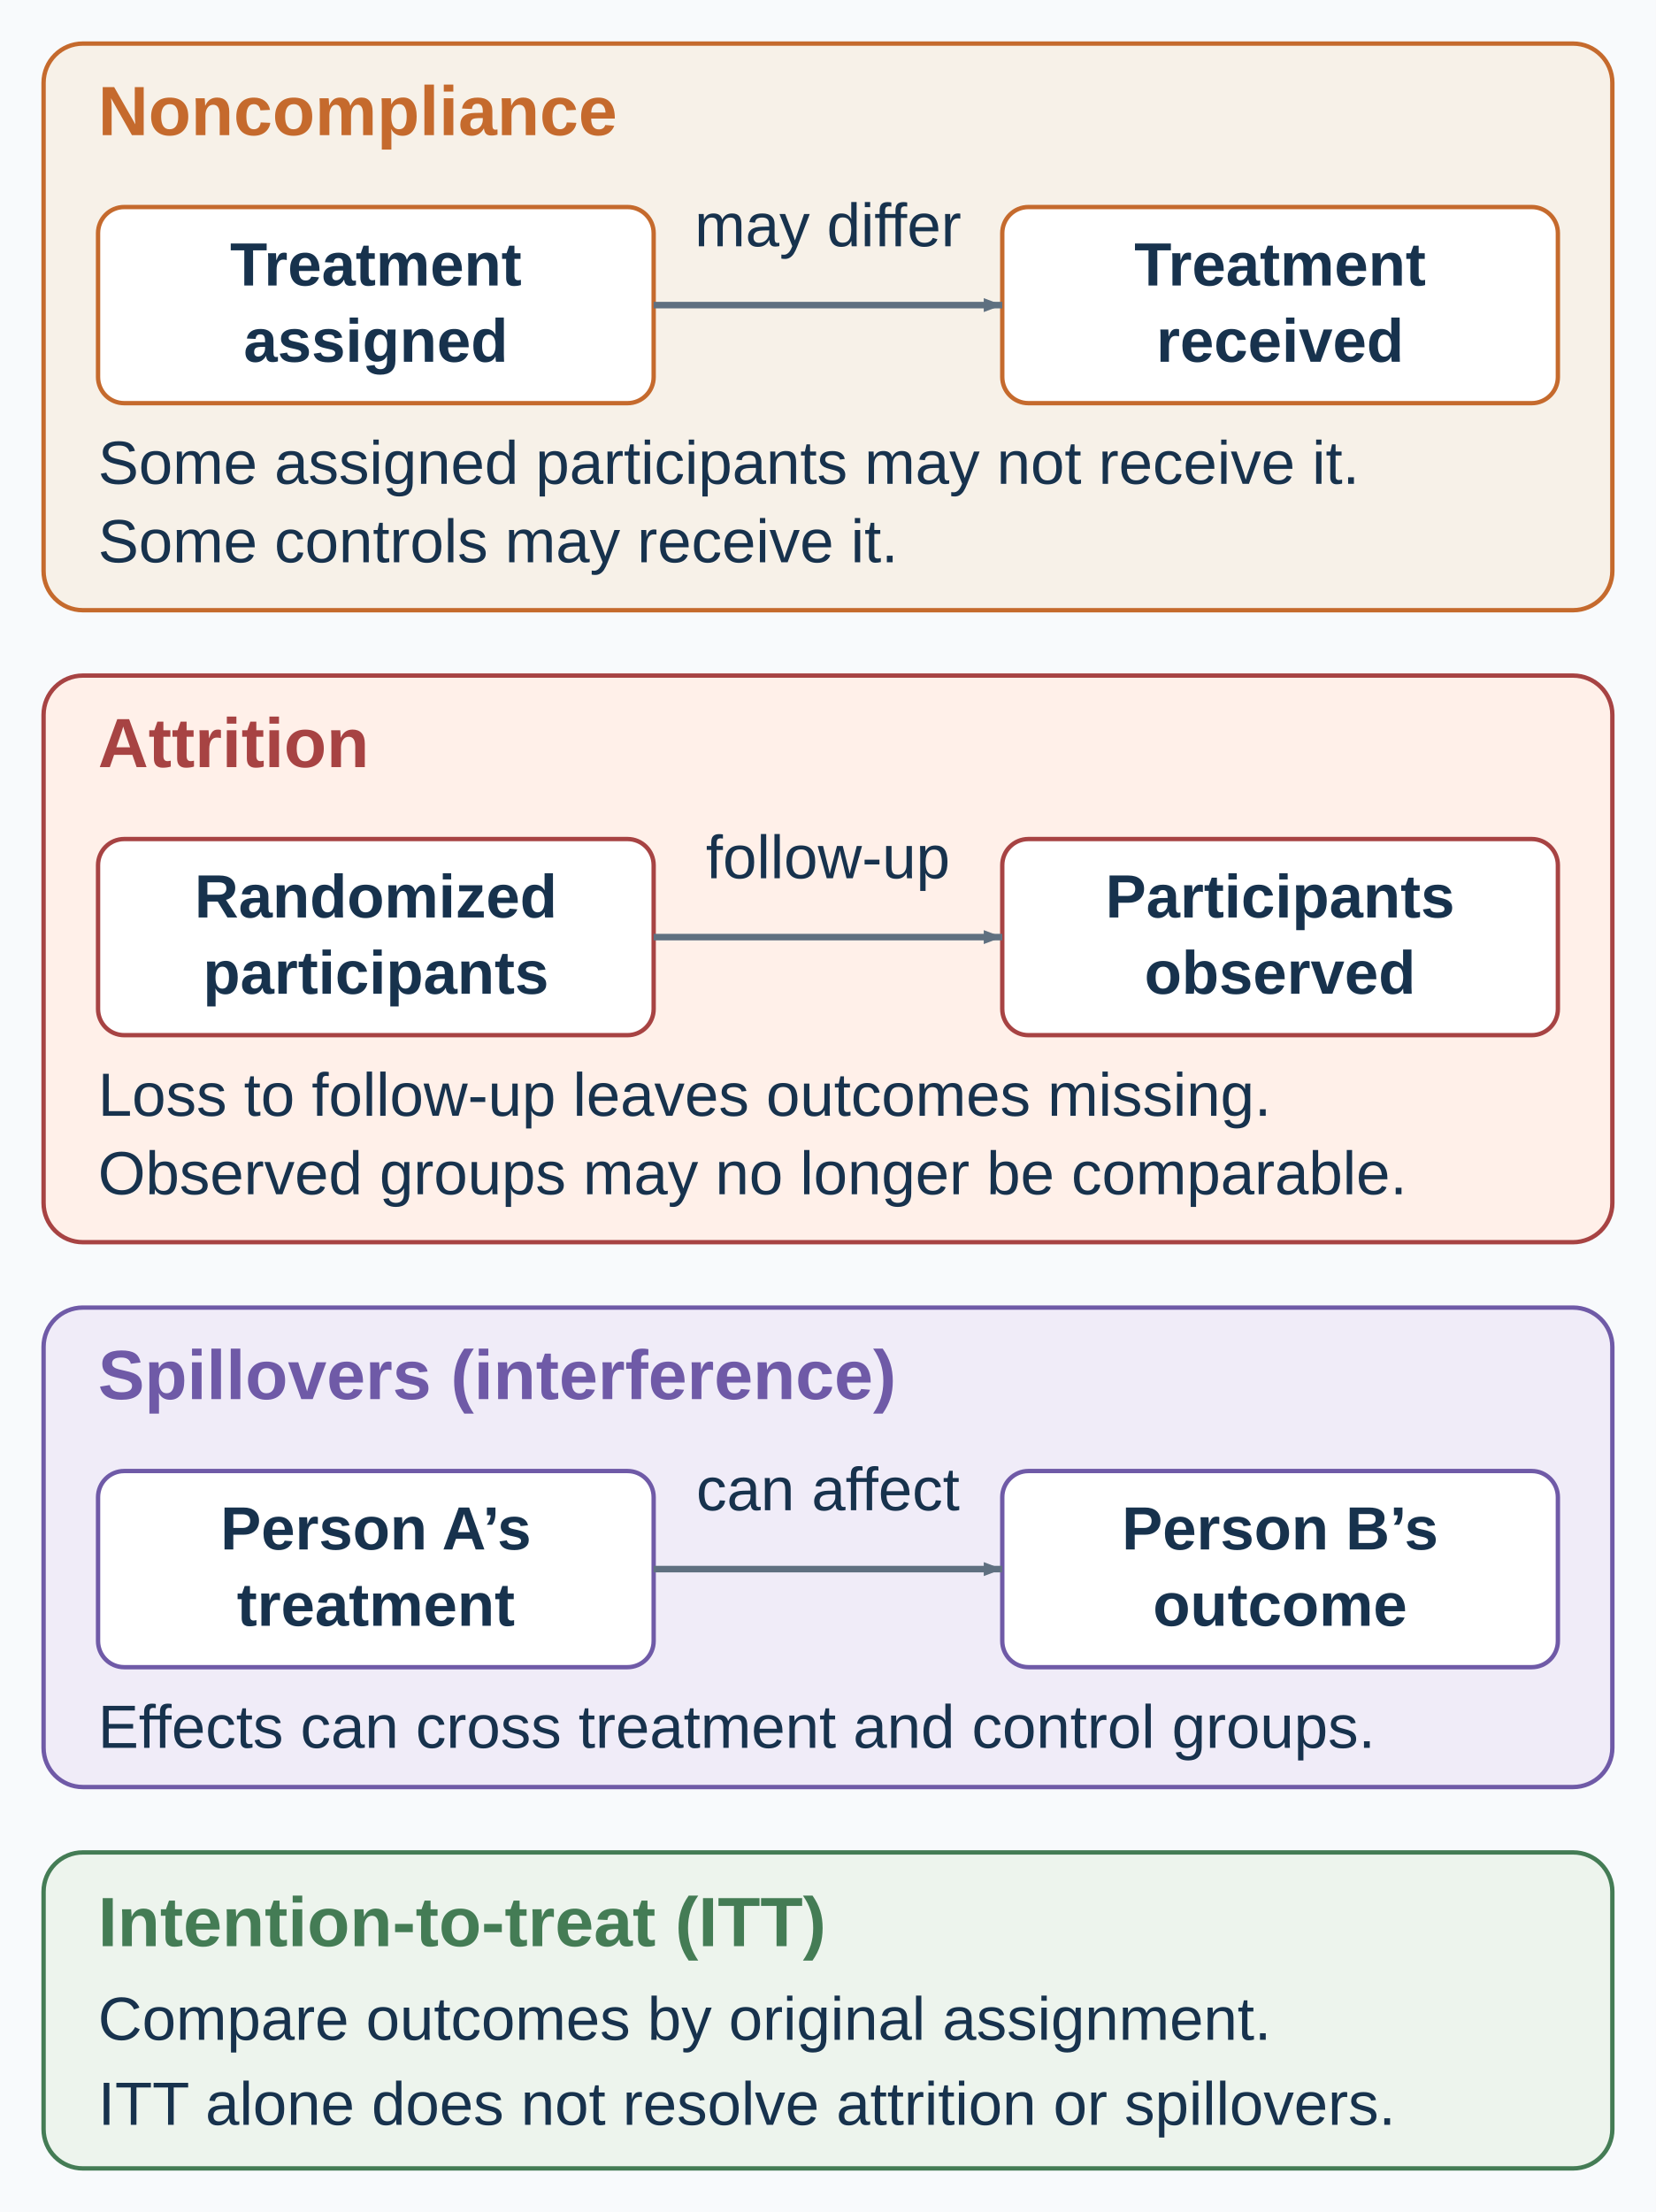
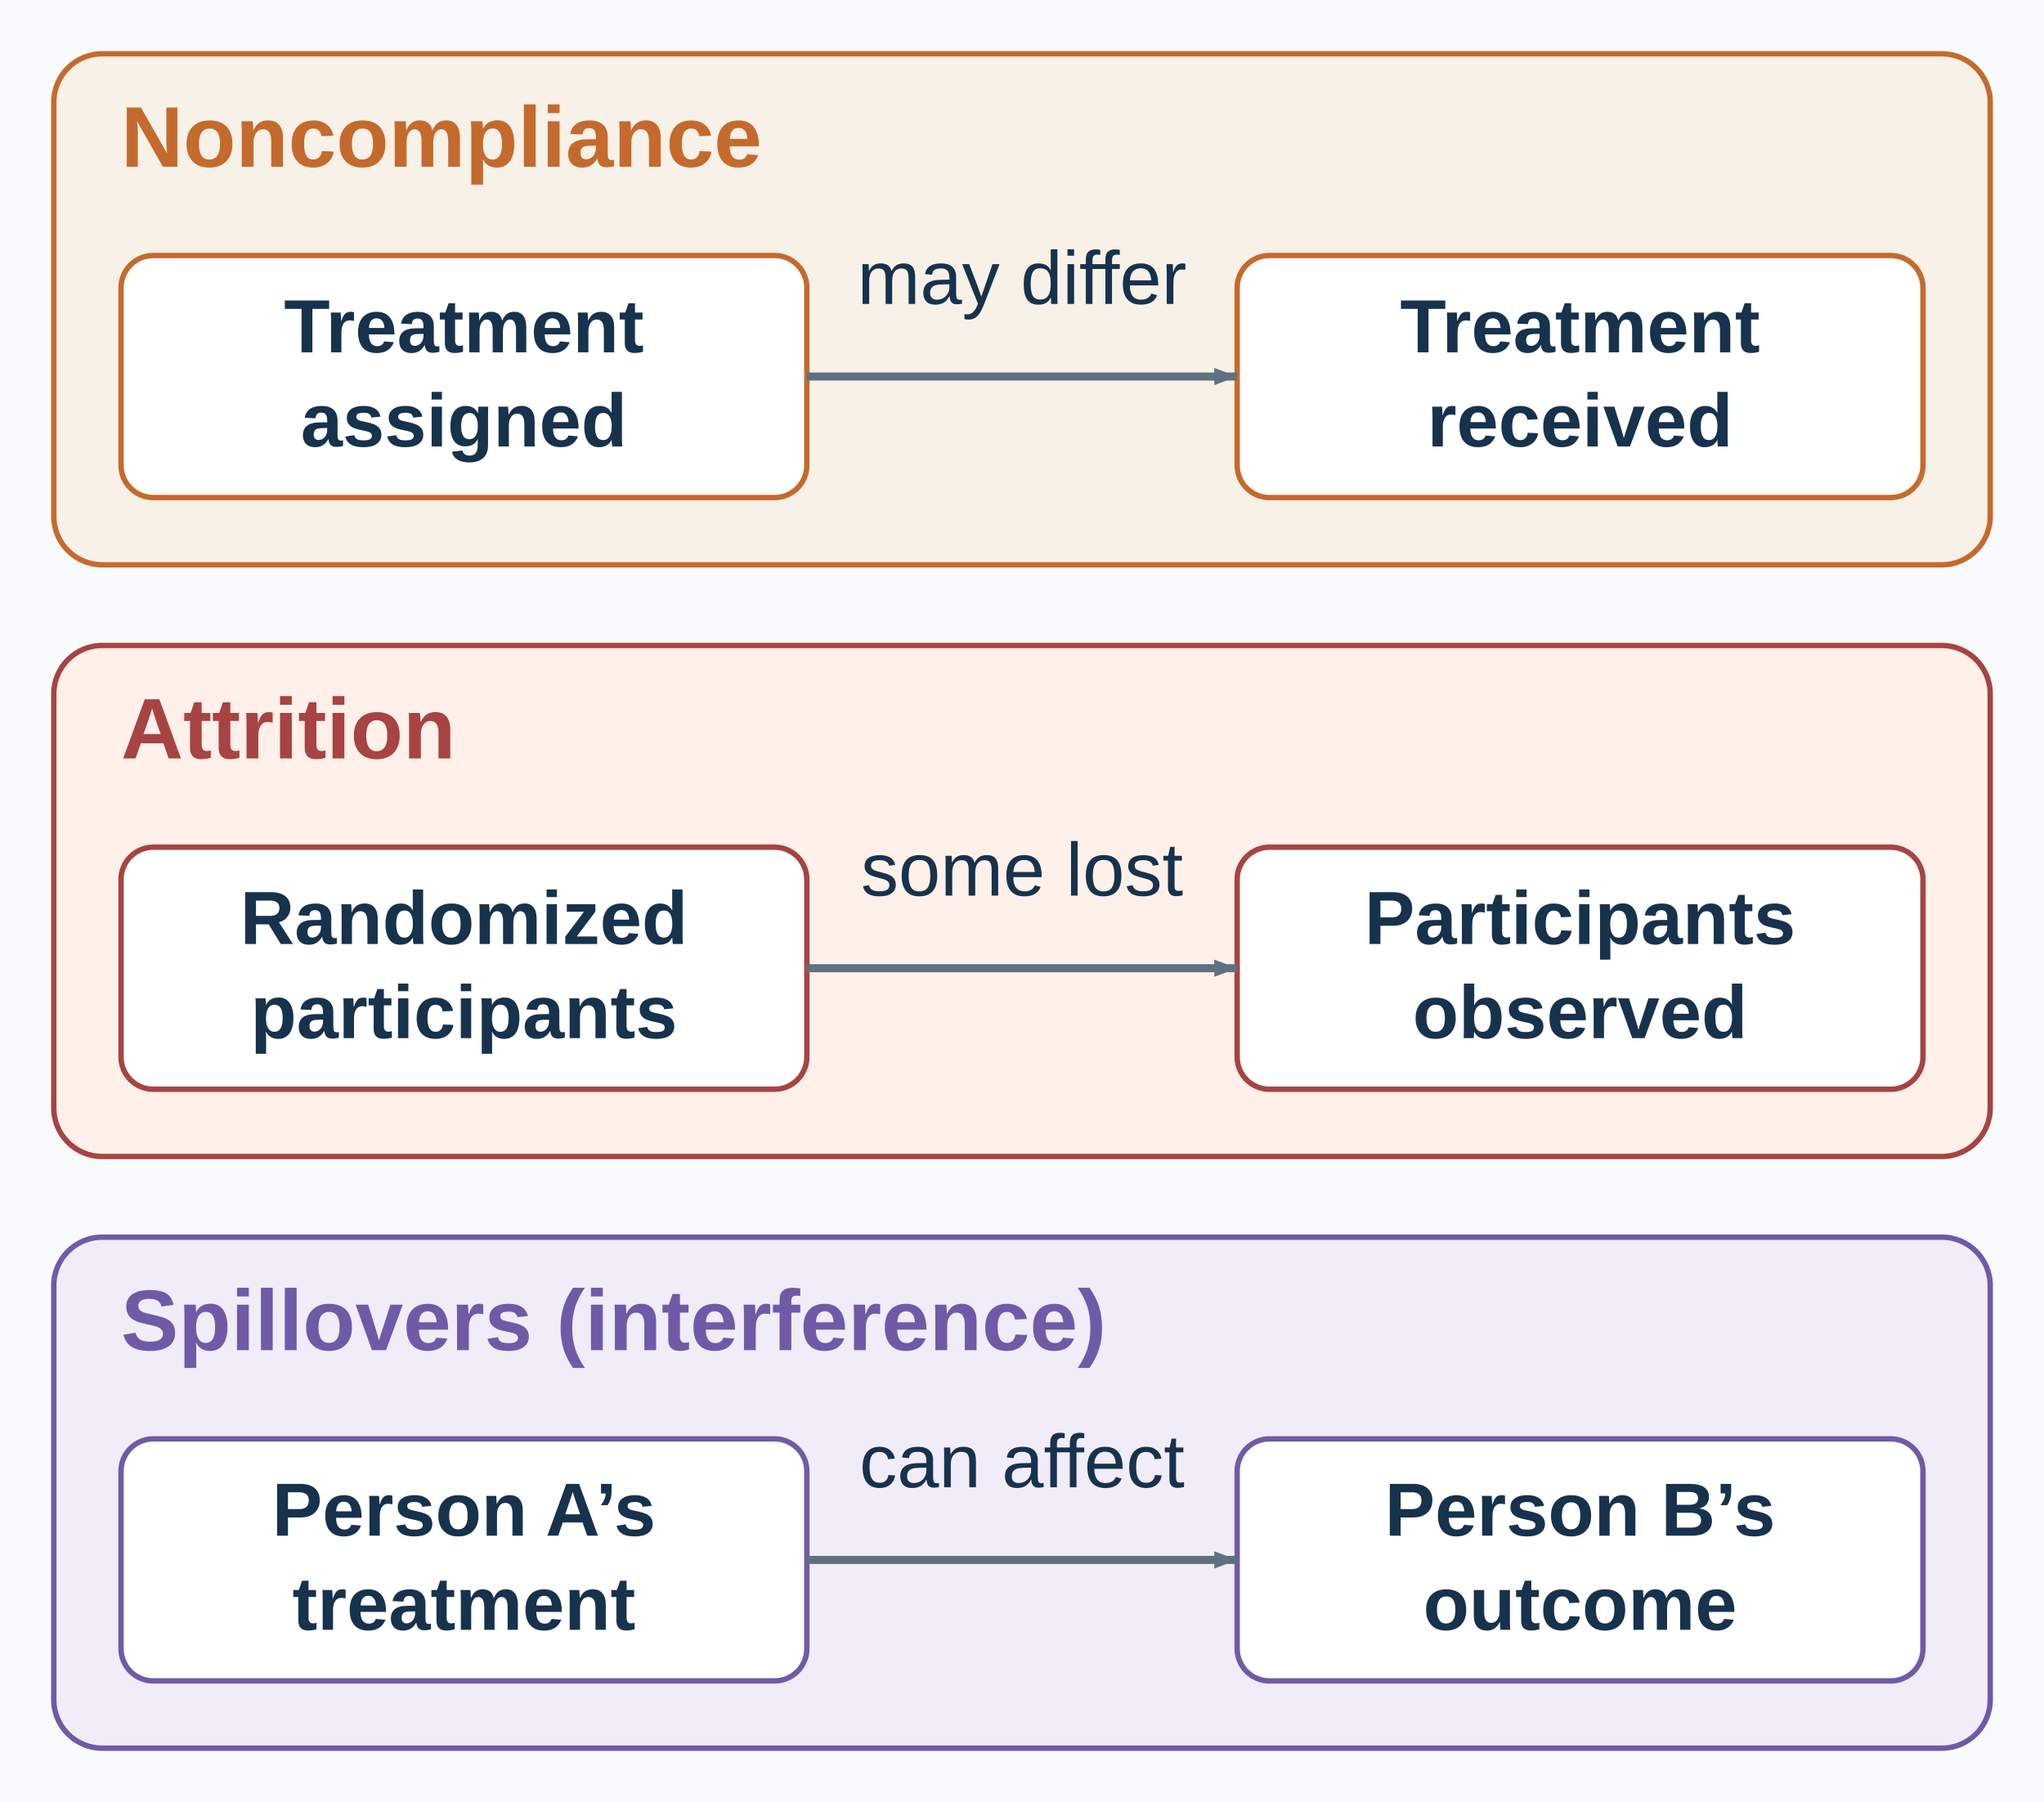
- <svg xmlns="http://www.w3.org/2000/svg" width="760" height="1015" viewBox="0 0 760 1015" role="img" aria-labelledby="title desc">
+ <svg xmlns="http://www.w3.org/2000/svg" width="760" height="670" viewBox="0 0 760 670" role="img" aria-labelledby="title desc">
  <defs>
    <marker id="arrow" viewBox="0 0 10 8" markerWidth="10" markerHeight="8" refX="9" refY="4" orient="auto" markerUnits="userSpaceOnUse">
      <path d="M0.5 0.8 L9 4 L0.5 7.2 Z" fill="#5f7080" />
    </marker>
    <marker id="blue-arrow" viewBox="0 0 10 8" markerWidth="10" markerHeight="8" refX="9" refY="4" orient="auto" markerUnits="userSpaceOnUse">
      <path d="M0.5 0.8 L9 4 L0.5 7.2 Z" fill="#2f6f9f" />
    </marker>
    <marker id="red-arrow" viewBox="0 0 10 8" markerWidth="10" markerHeight="8" refX="9" refY="4" orient="auto" markerUnits="userSpaceOnUse">
      <path d="M0.5 0.8 L9 4 L0.5 7.2 Z" fill="#a74343" />
    </marker>
  </defs>
-   <rect width="760" height="1015" fill="#f8fafc" />
+   <rect width="760" height="670" fill="#f8fafc" />
  <g id="noncompliance">
-     <rect x="20" y="20" width="720" height="260" rx="18" fill="#f7f1e8" stroke="#c56a2d" stroke-width="2" />
+     <rect x="20" y="20" width="720" height="190" rx="18" fill="#f7f1e8" stroke="#c56a2d" stroke-width="2" />
    <text x="45" y="62" text-anchor="start" font-family="Arial, Helvetica, sans-serif" font-size="32" font-weight="700" fill="#c56a2d">Noncompliance</text>
    <g id="noncompliance-left">
      <rect x="45" y="95" width="255" height="90" rx="12" fill="#ffffff" stroke="#c56a2d" stroke-width="2" />
      <text x="172.5" y="131" text-anchor="middle" font-family="Arial, Helvetica, sans-serif" font-size="28" font-weight="600" fill="#17324d">Treatment</text>
      <text x="172.5" y="166" text-anchor="middle" font-family="Arial, Helvetica, sans-serif" font-size="28" font-weight="600" fill="#17324d">assigned</text>
    </g>
    <g id="noncompliance-right">
      <rect x="460" y="95" width="255" height="90" rx="12" fill="#ffffff" stroke="#c56a2d" stroke-width="2" />
      <text x="587.5" y="131" text-anchor="middle" font-family="Arial, Helvetica, sans-serif" font-size="28" font-weight="600" fill="#17324d">Treatment</text>
      <text x="587.5" y="166" text-anchor="middle" font-family="Arial, Helvetica, sans-serif" font-size="28" font-weight="600" fill="#17324d">received</text>
    </g>
    <text x="380" y="113" text-anchor="middle" font-family="Arial, Helvetica, sans-serif" font-size="28" font-weight="400" fill="#17324d">may differ</text>
    <path d="M300 140 H460" fill="none" stroke="#5f7080" stroke-width="3" marker-end="url(#arrow)" />
-     <text x="45" y="222" text-anchor="start" font-family="Arial, Helvetica, sans-serif" font-size="28" font-weight="400" fill="#17324d">Some assigned participants may not receive it.</text>
-     <text x="45" y="258" text-anchor="start" font-family="Arial, Helvetica, sans-serif" font-size="28" font-weight="400" fill="#17324d">Some controls may receive it.</text>
  </g>
  <g id="attrition">
-     <rect x="20" y="310" width="720" height="260" rx="18" fill="#fff0e9" stroke="#a74343" stroke-width="2" />
-     <text x="45" y="352" text-anchor="start" font-family="Arial, Helvetica, sans-serif" font-size="32" font-weight="700" fill="#a74343">Attrition</text>
+     <rect x="20" y="240" width="720" height="190" rx="18" fill="#fff0e9" stroke="#a74343" stroke-width="2" />
+     <text x="45" y="282" text-anchor="start" font-family="Arial, Helvetica, sans-serif" font-size="32" font-weight="700" fill="#a74343">Attrition</text>
    <g id="attrition-left">
-       <rect x="45" y="385" width="255" height="90" rx="12" fill="#ffffff" stroke="#a74343" stroke-width="2" />
-       <text x="172.5" y="421" text-anchor="middle" font-family="Arial, Helvetica, sans-serif" font-size="28" font-weight="600" fill="#17324d">Randomized</text>
-       <text x="172.5" y="456" text-anchor="middle" font-family="Arial, Helvetica, sans-serif" font-size="28" font-weight="600" fill="#17324d">participants</text>
+       <rect x="45" y="315" width="255" height="90" rx="12" fill="#ffffff" stroke="#a74343" stroke-width="2" />
+       <text x="172.5" y="351" text-anchor="middle" font-family="Arial, Helvetica, sans-serif" font-size="28" font-weight="600" fill="#17324d">Randomized</text>
+       <text x="172.5" y="386" text-anchor="middle" font-family="Arial, Helvetica, sans-serif" font-size="28" font-weight="600" fill="#17324d">participants</text>
    </g>
    <g id="attrition-right">
-       <rect x="460" y="385" width="255" height="90" rx="12" fill="#ffffff" stroke="#a74343" stroke-width="2" />
-       <text x="587.5" y="421" text-anchor="middle" font-family="Arial, Helvetica, sans-serif" font-size="28" font-weight="600" fill="#17324d">Participants</text>
-       <text x="587.5" y="456" text-anchor="middle" font-family="Arial, Helvetica, sans-serif" font-size="28" font-weight="600" fill="#17324d">observed</text>
+       <rect x="460" y="315" width="255" height="90" rx="12" fill="#ffffff" stroke="#a74343" stroke-width="2" />
+       <text x="587.5" y="351" text-anchor="middle" font-family="Arial, Helvetica, sans-serif" font-size="28" font-weight="600" fill="#17324d">Participants</text>
+       <text x="587.5" y="386" text-anchor="middle" font-family="Arial, Helvetica, sans-serif" font-size="28" font-weight="600" fill="#17324d">observed</text>
    </g>
-     <text x="380" y="403" text-anchor="middle" font-family="Arial, Helvetica, sans-serif" font-size="28" font-weight="400" fill="#17324d">follow-up</text>
-     <path d="M300 430 H460" fill="none" stroke="#5f7080" stroke-width="3" marker-end="url(#arrow)" />
-     <text x="45" y="512" text-anchor="start" font-family="Arial, Helvetica, sans-serif" font-size="28" font-weight="400" fill="#17324d">Loss to follow-up leaves outcomes missing.</text>
-     <text x="45" y="548" text-anchor="start" font-family="Arial, Helvetica, sans-serif" font-size="28" font-weight="400" fill="#17324d">Observed groups may no longer be comparable.</text>
+     <text x="380" y="333" text-anchor="middle" font-family="Arial, Helvetica, sans-serif" font-size="28" font-weight="400" fill="#17324d">some lost</text>
+     <path d="M300 360 H460" fill="none" stroke="#5f7080" stroke-width="3" marker-end="url(#arrow)" />
  </g>
  <g id="interference">
-     <rect x="20" y="600" width="720" height="220" rx="18" fill="#f0ecf8" stroke="#6f5aa7" stroke-width="2" />
-     <text x="45" y="642" text-anchor="start" font-family="Arial, Helvetica, sans-serif" font-size="32" font-weight="700" fill="#6f5aa7">Spillovers (interference)</text>
+     <rect x="20" y="460" width="720" height="190" rx="18" fill="#f0ecf8" stroke="#6f5aa7" stroke-width="2" />
+     <text x="45" y="502" text-anchor="start" font-family="Arial, Helvetica, sans-serif" font-size="32" font-weight="700" fill="#6f5aa7">Spillovers (interference)</text>
    <g id="interference-left">
-       <rect x="45" y="675" width="255" height="90" rx="12" fill="#ffffff" stroke="#6f5aa7" stroke-width="2" />
-       <text x="172.5" y="711" text-anchor="middle" font-family="Arial, Helvetica, sans-serif" font-size="28" font-weight="600" fill="#17324d">Person A’s</text>
-       <text x="172.5" y="746" text-anchor="middle" font-family="Arial, Helvetica, sans-serif" font-size="28" font-weight="600" fill="#17324d">treatment</text>
+       <rect x="45" y="535" width="255" height="90" rx="12" fill="#ffffff" stroke="#6f5aa7" stroke-width="2" />
+       <text x="172.5" y="571" text-anchor="middle" font-family="Arial, Helvetica, sans-serif" font-size="28" font-weight="600" fill="#17324d">Person A’s</text>
+       <text x="172.5" y="606" text-anchor="middle" font-family="Arial, Helvetica, sans-serif" font-size="28" font-weight="600" fill="#17324d">treatment</text>
    </g>
    <g id="interference-right">
-       <rect x="460" y="675" width="255" height="90" rx="12" fill="#ffffff" stroke="#6f5aa7" stroke-width="2" />
-       <text x="587.5" y="711" text-anchor="middle" font-family="Arial, Helvetica, sans-serif" font-size="28" font-weight="600" fill="#17324d">Person B’s</text>
-       <text x="587.5" y="746" text-anchor="middle" font-family="Arial, Helvetica, sans-serif" font-size="28" font-weight="600" fill="#17324d">outcome</text>
+       <rect x="460" y="535" width="255" height="90" rx="12" fill="#ffffff" stroke="#6f5aa7" stroke-width="2" />
+       <text x="587.5" y="571" text-anchor="middle" font-family="Arial, Helvetica, sans-serif" font-size="28" font-weight="600" fill="#17324d">Person B’s</text>
+       <text x="587.5" y="606" text-anchor="middle" font-family="Arial, Helvetica, sans-serif" font-size="28" font-weight="600" fill="#17324d">outcome</text>
    </g>
-     <text x="380" y="693" text-anchor="middle" font-family="Arial, Helvetica, sans-serif" font-size="28" font-weight="400" fill="#17324d">can affect</text>
-     <path d="M300 720 H460" fill="none" stroke="#5f7080" stroke-width="3" marker-end="url(#arrow)" />
-     <text x="45" y="802" text-anchor="start" font-family="Arial, Helvetica, sans-serif" font-size="28" font-weight="400" fill="#17324d">Effects can cross treatment and control groups.</text>
-   </g>
-   <g id="intention-to-treat">
-     <rect x="20" y="850" width="720" height="145" rx="18" fill="#edf4ed" stroke="#447c55" stroke-width="2" />
-     <text x="45" y="893" text-anchor="start" font-family="Arial, Helvetica, sans-serif" font-size="32" font-weight="700" fill="#447c55">Intention-to-treat (ITT)</text>
-     <text x="45" y="936" text-anchor="start" font-family="Arial, Helvetica, sans-serif" font-size="28" font-weight="400" fill="#17324d">Compare outcomes by original assignment.</text>
-     <text x="45" y="975" text-anchor="start" font-family="Arial, Helvetica, sans-serif" font-size="28" font-weight="400" fill="#17324d">ITT alone does not resolve attrition or spillovers.</text>
+     <text x="380" y="553" text-anchor="middle" font-family="Arial, Helvetica, sans-serif" font-size="28" font-weight="400" fill="#17324d">can affect</text>
+     <path d="M300 580 H460" fill="none" stroke="#5f7080" stroke-width="3" marker-end="url(#arrow)" />
  </g>
</svg>
